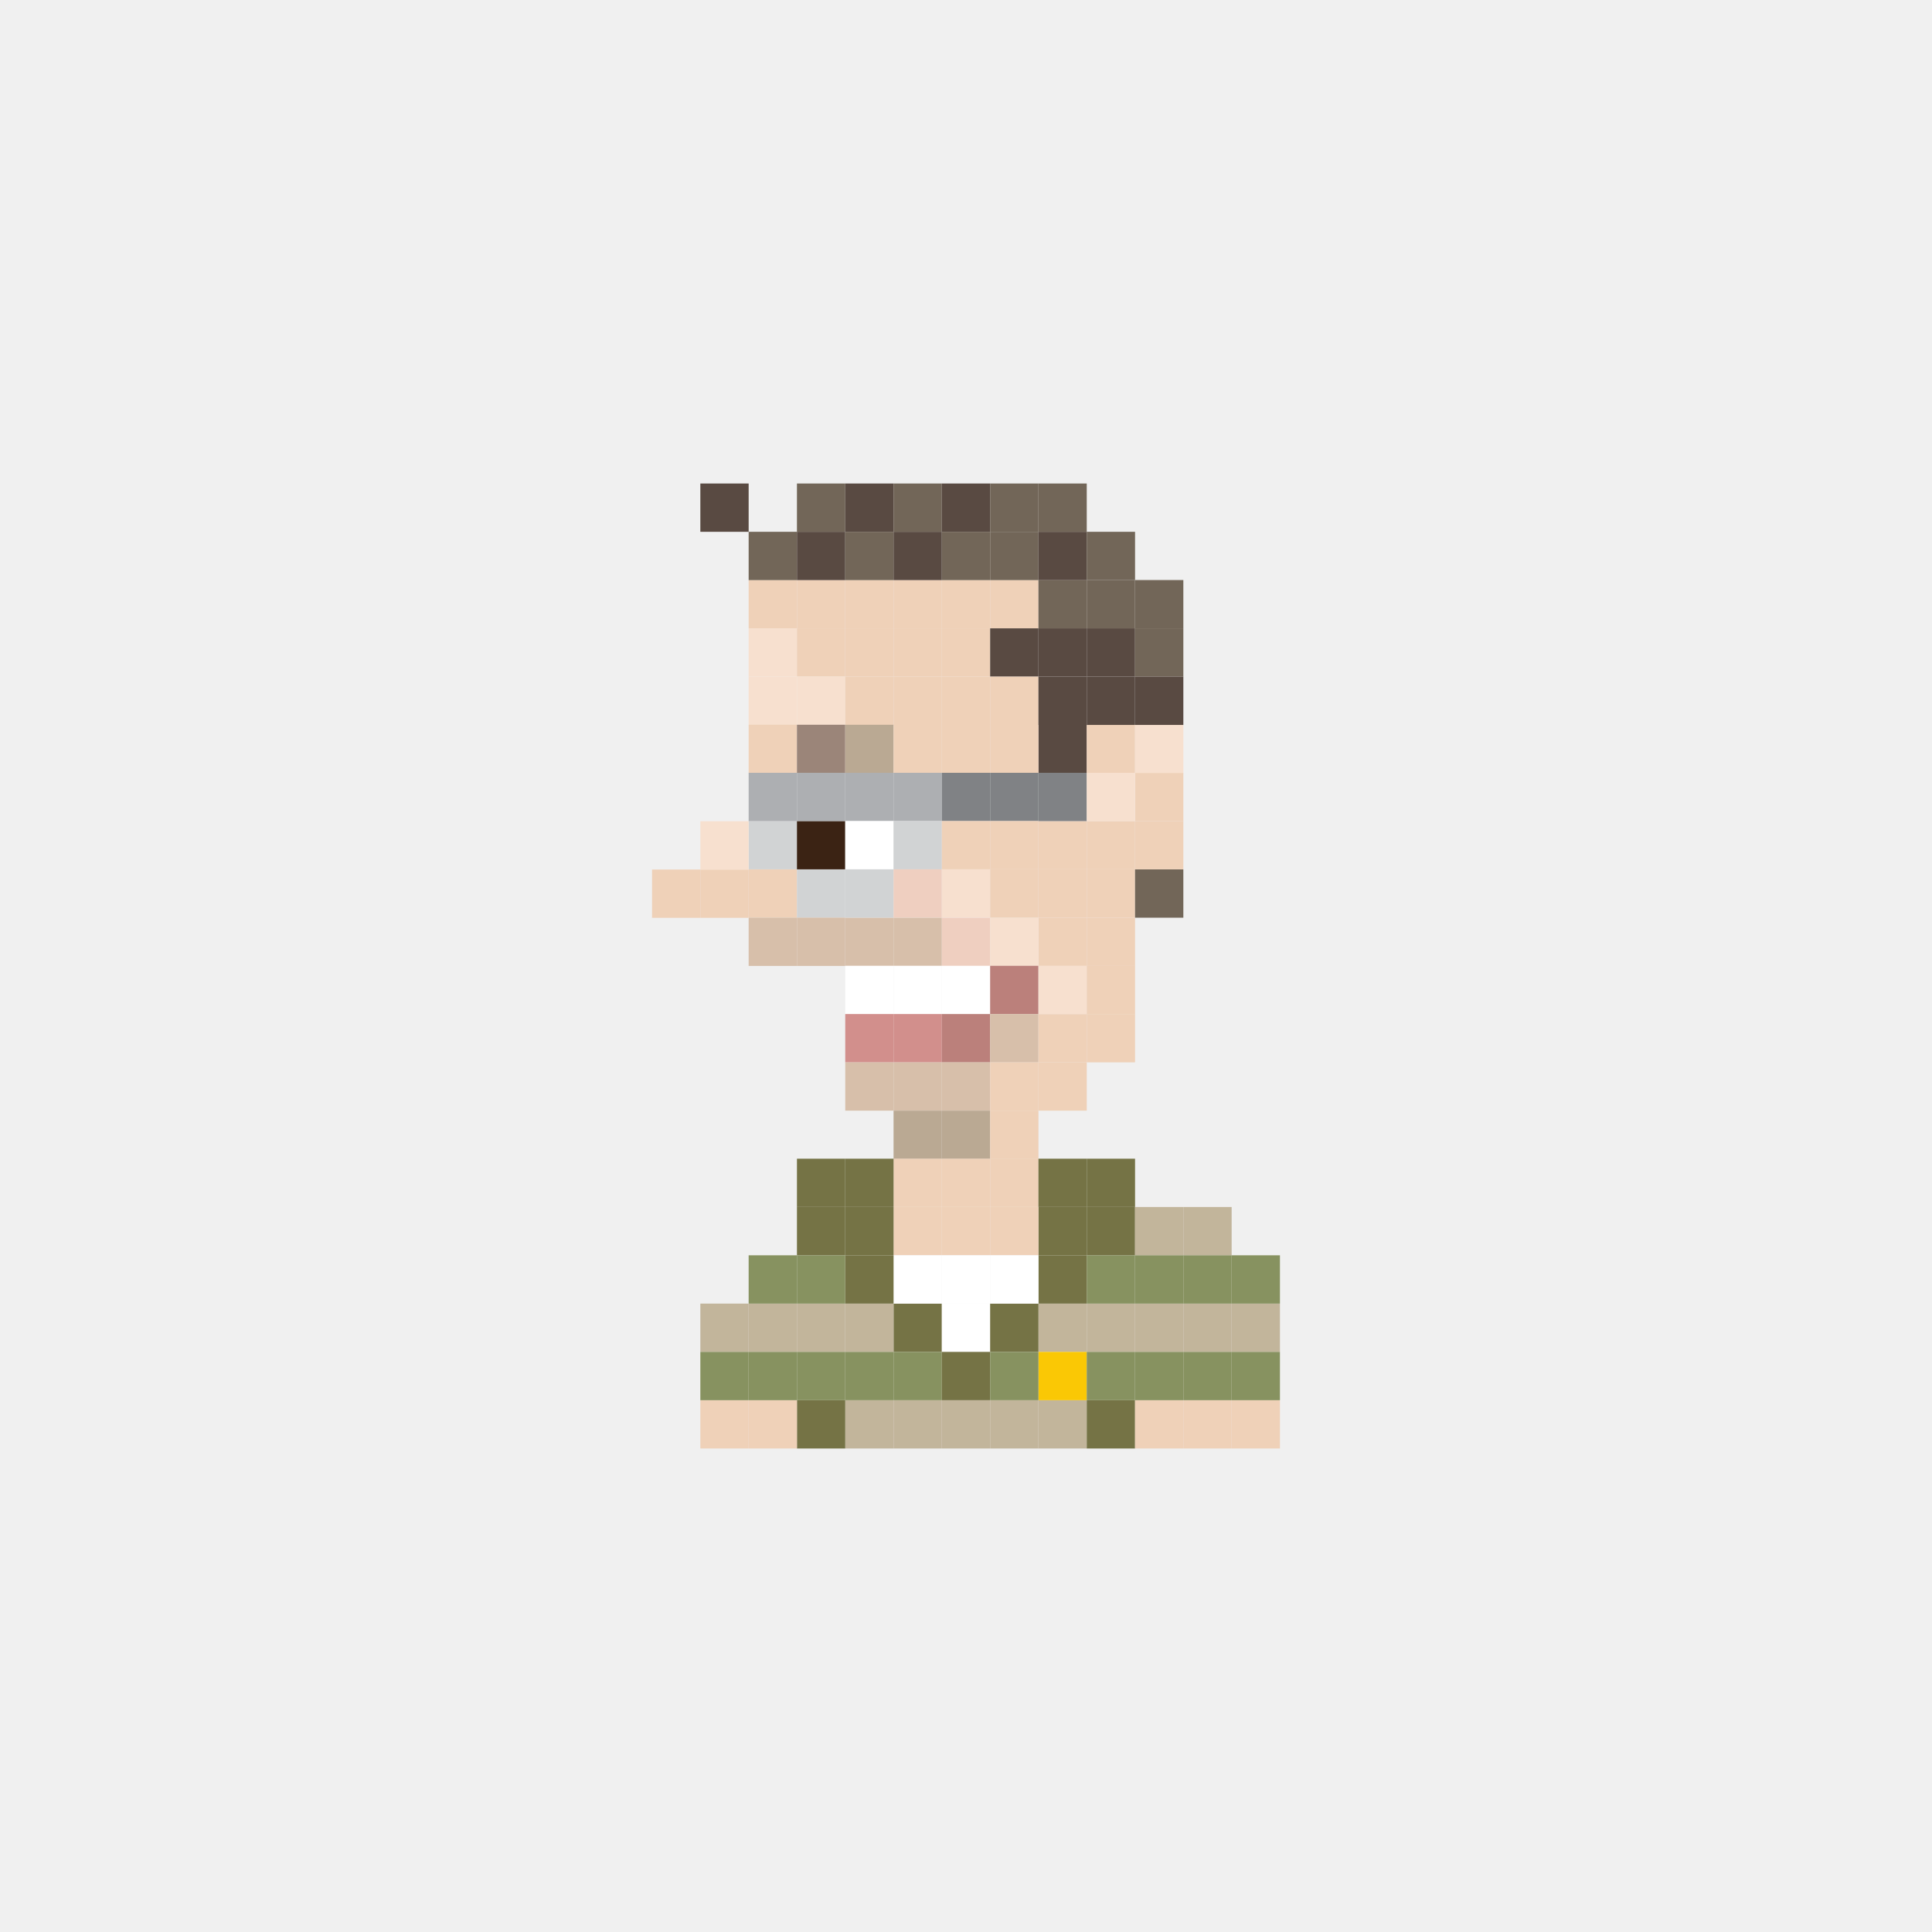
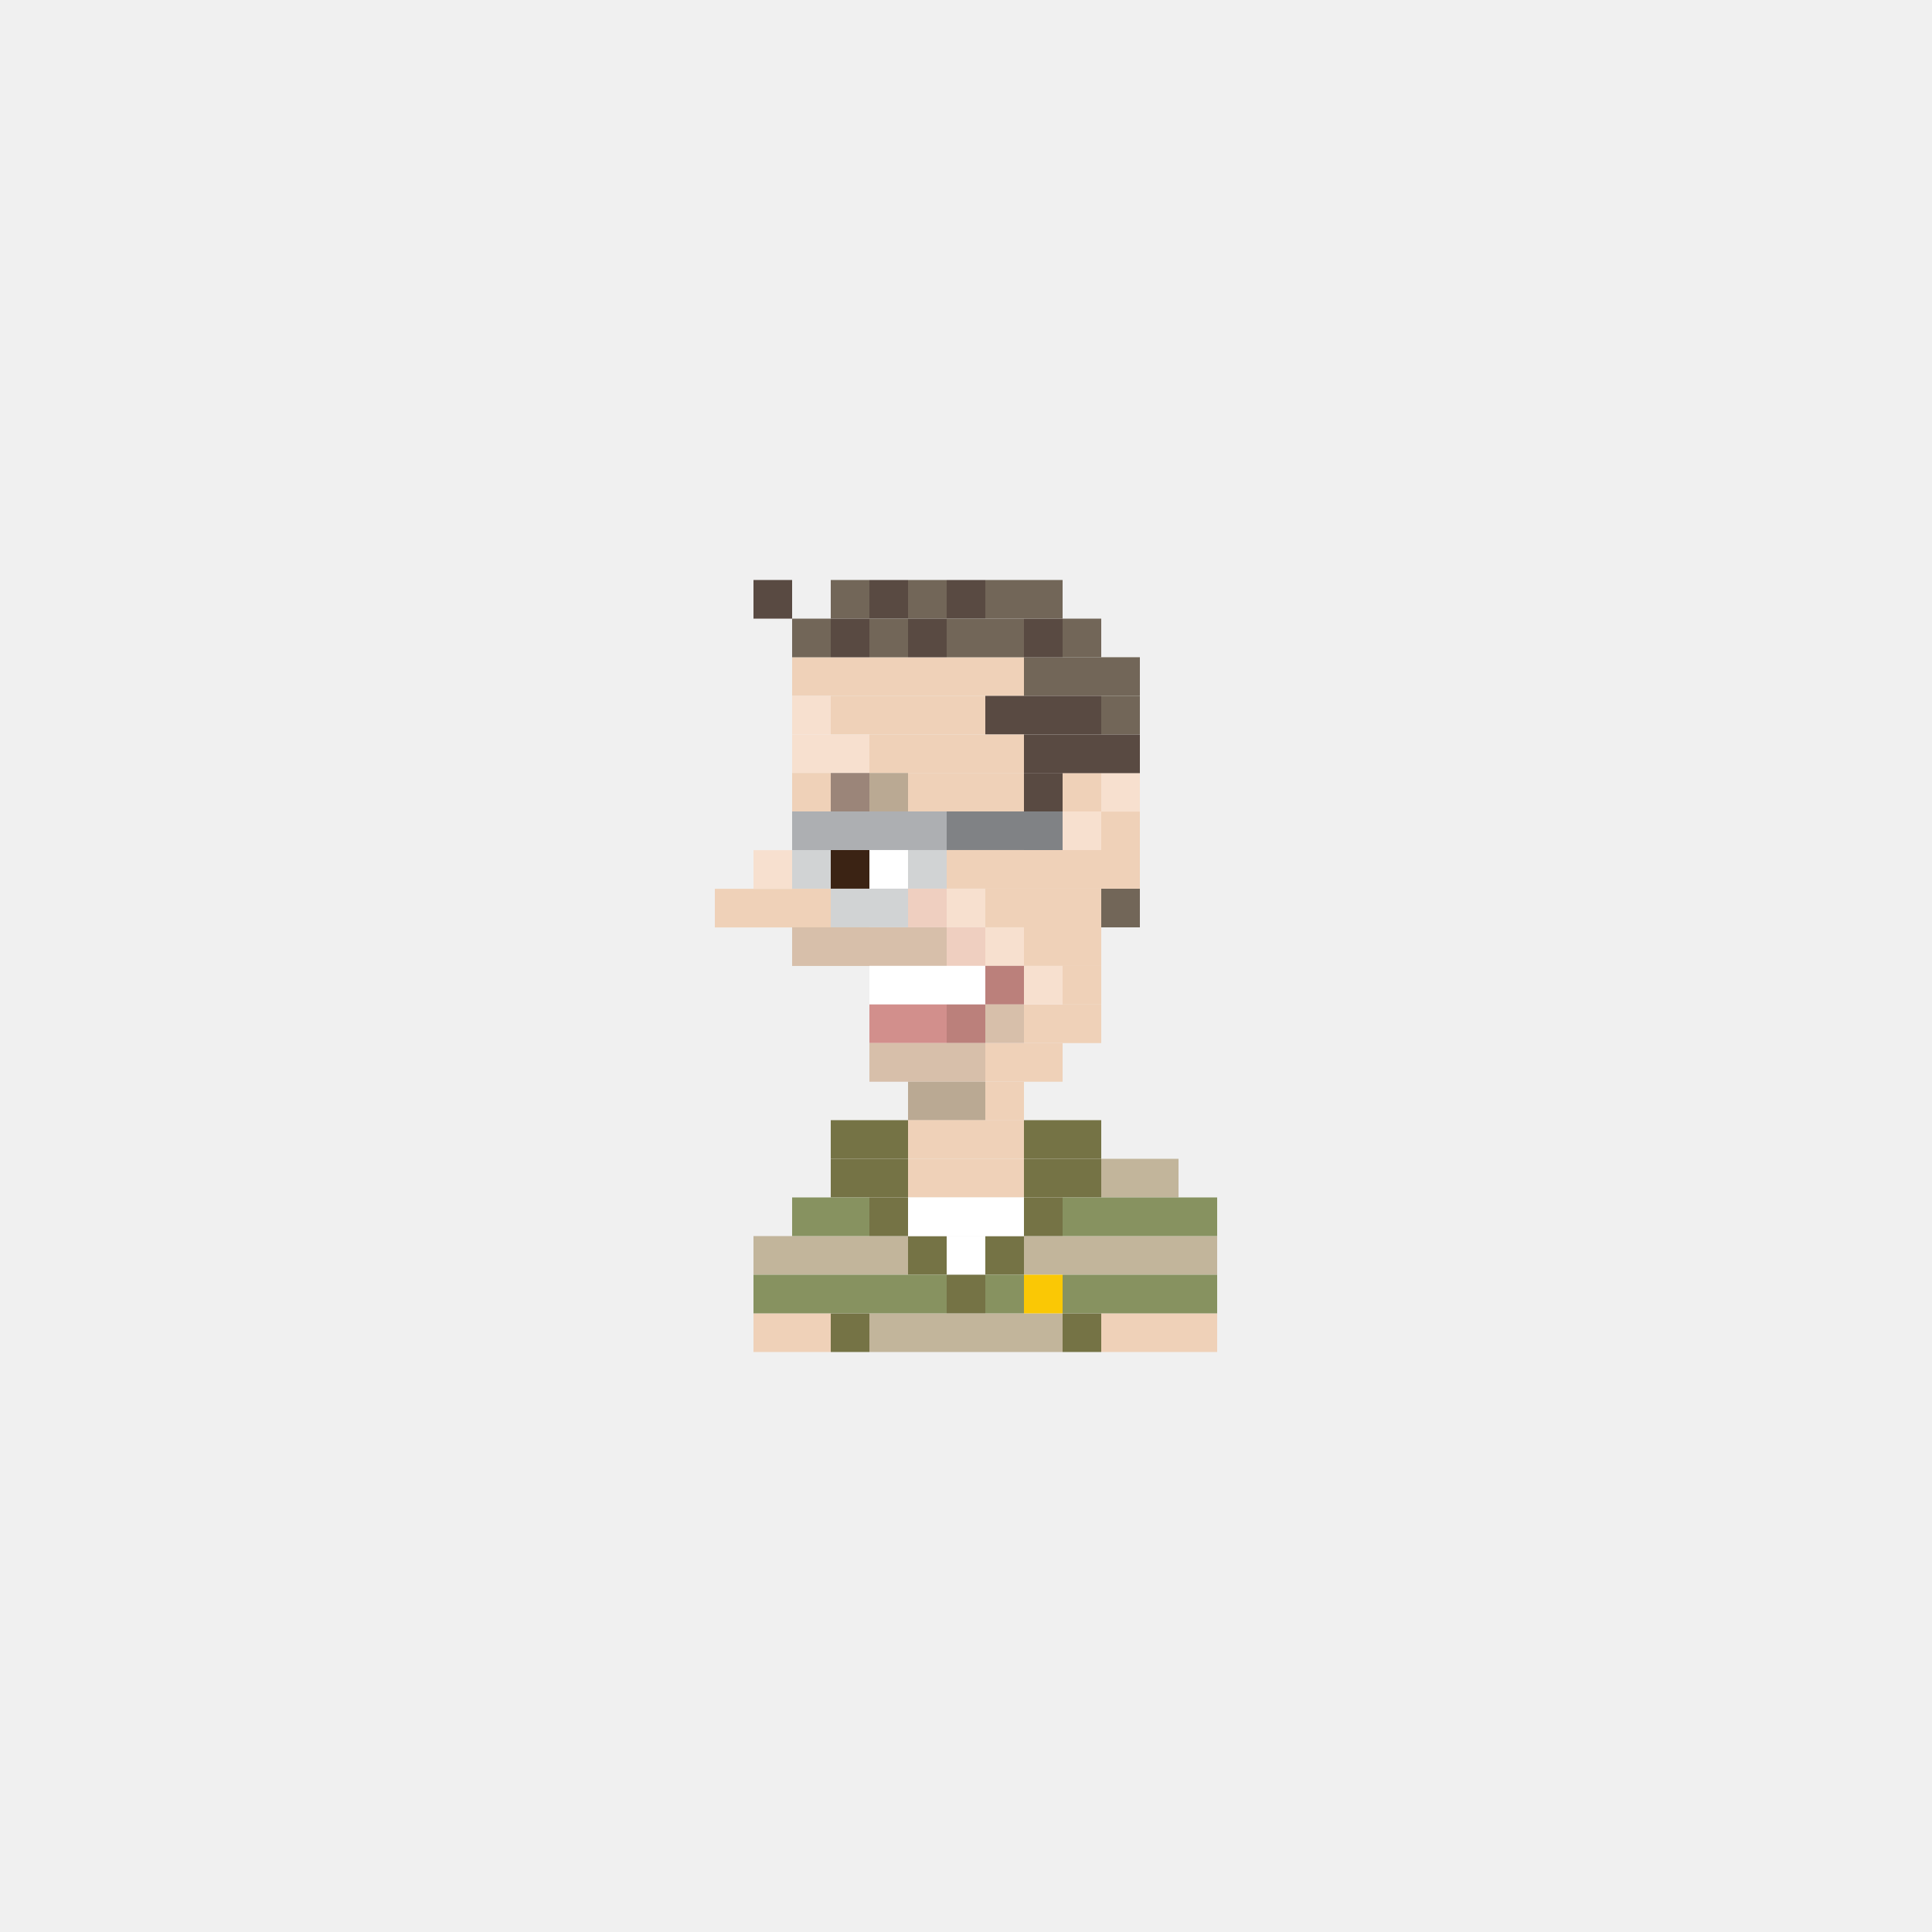
<svg xmlns="http://www.w3.org/2000/svg" version="1.1" id="Layer_1" x="0px" y="0px" width="300px" height="300px" viewBox="0 0 300 300" enable-background="new 0 0 300 300" xml:space="preserve">
  <g>
-     <rect x="123.75" y="75.078" fill="#726658" width="7.5" height="7.5" />
-     <rect x="131.25" y="75.078" fill="#594A42" width="7.5" height="7.5" />
-     <rect x="138.75" y="75.078" fill="#726658" width="7.5" height="7.5" />
-     <rect x="146.25" y="75.078" fill="#594A42" width="7.5" height="7.5" />
-     <rect x="116.25" y="90.068" fill="#EFD1B8" width="7.5" height="7.5" />
-     <rect x="123.75" y="90.068" fill="#EFD1B8" width="7.5" height="7.5" />
-     <rect x="131.25" y="90.068" fill="#EFD1B8" width="7.5" height="7.5" />
-     <rect x="138.75" y="90.068" fill="#EFD1B8" width="7.5" height="7.5" />
-     <rect x="146.25" y="90.068" fill="#EFD1B8" width="7.5" height="7.5" />
-     <rect x="153.75" y="90.068" fill="#EFD1B8" width="7.5" height="7.5" />
-     <rect x="116.25" y="97.568" fill="#F7E0CF" width="7.5" height="7.5" />
-     <rect x="123.75" y="97.568" fill="#EFD1B8" width="7.5" height="7.5" />
-     <rect x="131.25" y="97.568" fill="#EFD1B8" width="7.5" height="7.5" />
-     <rect x="138.75" y="97.568" fill="#EFD1B8" width="7.5" height="7.5" />
-     <rect x="146.25" y="97.568" fill="#EFD1B8" width="7.5" height="7.5" />
-     <rect x="153.75" y="97.568" fill="#594A42" width="7.5" height="7.5" />
-     <rect x="116.25" y="105.068" fill="#F7E0CF" width="7.5" height="7.5" />
-     <rect x="123.75" y="105.068" fill="#F7E0CF" width="7.5" height="7.5" />
-     <rect x="116.25" y="112.539" fill="#EFD1B8" width="7.5" height="7.5" />
-     <rect x="123.75" y="112.539" fill="#9B8579" width="7.5" height="7.5" />
-     <rect x="116.25" y="127.49" fill="#D1D3D4" width="7.5" height="7.5" />
-     <rect x="123.75" y="127.49" fill="#3B2314" width="7.5" height="7.5" />
-     <rect x="116.25" y="135" fill="#EFD1B8" width="7.5" height="7.5" />
-     <rect x="123.75" y="135" fill="#D1D3D4" width="7.5" height="7.5" />
-     <rect x="116.25" y="142.49" fill="#D7BFAA" width="7.5" height="7.5" />
-     <rect x="108.75" y="135.02" fill="#EFD1B8" width="7.5" height="7.5" />
-     <rect x="101.25" y="135.02" fill="#EFD1B8" width="7.5" height="7.5" />
-     <rect x="108.75" y="127.52" fill="#F7E0CF" width="7.5" height="7.5" />
-     <rect x="123.75" y="142.49" fill="#D7BFAA" width="7.5" height="7.5" />
-     <rect x="138.75" y="142.49" fill="#D7BFAA" width="7.5" height="7.5" />
-     <rect x="131.25" y="142.49" fill="#D7BFAA" width="7.5" height="7.5" />
-     <rect x="146.25" y="142.49" fill="#EFCFC0" width="7.5" height="7.5" />
-     <rect x="161.25" y="142.49" fill="#EFD1B8" width="7.5" height="7.5" />
-     <rect x="153.75" y="142.49" fill="#F7E0CF" width="7.5" height="7.5" />
-     <rect x="138.75" y="149.971" fill="#FFFFFF" width="7.5" height="7.5" />
-     <rect x="131.25" y="149.971" fill="#FFFFFF" width="7.5" height="7.5" />
-     <rect x="146.25" y="149.971" fill="#FFFFFF" width="7.5" height="7.5" />
-     <rect x="153.75" y="149.971" fill="#BB807B" width="7.5" height="7.5" />
-     <rect x="138.75" y="157.461" fill="#D28F8C" width="7.5" height="7.5" />
-     <rect x="131.25" y="157.461" fill="#D28F8C" width="7.5" height="7.5" />
-     <rect x="146.25" y="157.461" fill="#BB807B" width="7.5" height="7.5" />
-     <rect x="153.75" y="157.461" fill="#D7BFAA" width="7.5" height="7.5" />
-     <rect x="138.75" y="164.961" fill="#D7BFAA" width="7.5" height="7.5" />
-     <rect x="131.25" y="164.961" fill="#D7BFAA" width="7.5" height="7.5" />
-     <rect x="146.25" y="164.961" fill="#D7BFAA" width="7.5" height="7.5" />
-     <rect x="138.75" y="172.461" fill="#BAA993" width="7.5" height="7.5" />
-     <rect x="146.25" y="172.461" fill="#BAA993" width="7.5" height="7.5" />
-     <rect x="138.75" y="187.422" fill="#EFD1B8" width="7.5" height="7.5" />
-     <rect x="146.25" y="187.422" fill="#EFD1B8" width="7.5" height="7.5" />
-     <rect x="153.75" y="172.461" fill="#EFD1B8" width="7.5" height="7.5" />
-     <rect x="138.75" y="179.922" fill="#EFD1B8" width="7.5" height="7.5" />
-     <rect x="146.25" y="179.922" fill="#EFD1B8" width="7.5" height="7.5" />
-     <rect x="153.75" y="179.922" fill="#EFD1B8" width="7.5" height="7.5" />
-     <rect x="153.75" y="164.961" fill="#EFD1B8" width="7.5" height="7.5" />
-     <rect x="161.25" y="164.961" fill="#EFD1B8" width="7.5" height="7.5" />
-     <rect x="161.25" y="179.922" fill="#757345" width="7.5" height="7.5" />
-     <rect x="168.75" y="179.922" fill="#757345" width="7.5" height="7.5" />
-     <rect x="161.25" y="187.422" fill="#757345" width="7.5" height="7.5" />
-     <rect x="153.75" y="187.422" fill="#EFD1B8" width="7.5" height="7.5" />
-     <rect x="131.25" y="187.422" fill="#757345" width="7.5" height="7.5" />
-     <rect x="123.75" y="187.422" fill="#757345" width="7.5" height="7.5" />
-     <rect x="131.25" y="179.922" fill="#757345" width="7.5" height="7.5" />
-     <rect x="123.75" y="179.922" fill="#757345" width="7.5" height="7.5" />
-     <rect x="168.75" y="187.422" fill="#757345" width="7.5" height="7.5" />
-     <rect x="176.25" y="187.422" fill="#C2B59B" width="7.5" height="7.5" />
-     <rect x="183.75" y="187.422" fill="#C2B59B" width="7.5" height="7.5" />
-     <rect x="138.75" y="202.422" fill="#757345" width="7.5" height="7.5" />
-     <rect x="146.25" y="202.422" fill="#FFFFFF" width="7.5" height="7.5" />
-     <rect x="161.25" y="202.422" fill="#C2B59B" width="7.5" height="7.5" />
-     <rect x="153.75" y="202.422" fill="#757345" width="7.5" height="7.5" />
-     <rect x="131.25" y="202.422" fill="#C2B59B" width="7.5" height="7.5" />
-     <rect x="123.75" y="202.422" fill="#C2B59B" width="7.5" height="7.5" />
-     <rect x="116.25" y="202.422" fill="#C2B59B" width="7.5" height="7.5" />
-     <rect x="168.75" y="202.422" fill="#C2B59B" width="7.5" height="7.5" />
-     <rect x="176.25" y="202.422" fill="#C2B59B" width="7.5" height="7.5" />
-     <rect x="183.75" y="202.422" fill="#C2B59B" width="7.5" height="7.5" />
-     <rect x="191.25" y="202.422" fill="#C2B59B" width="7.5" height="7.5" />
-     <rect x="138.75" y="217.422" fill="#C2B59B" width="7.5" height="7.5" />
-     <rect x="146.25" y="217.422" fill="#C2B59B" width="7.5" height="7.5" />
-     <rect x="161.25" y="217.422" fill="#C2B59B" width="7.5" height="7.5" />
-     <rect x="153.75" y="217.422" fill="#C2B59B" width="7.5" height="7.5" />
-     <rect x="131.25" y="217.422" fill="#C2B59B" width="7.5" height="7.5" />
-     <rect x="123.75" y="217.422" fill="#757345" width="7.5" height="7.5" />
-     <rect x="116.25" y="217.422" fill="#EFD1B8" width="7.5" height="7.5" />
-     <rect x="168.75" y="217.422" fill="#757345" width="7.5" height="7.5" />
-     <rect x="176.25" y="217.422" fill="#EFD1B8" width="7.5" height="7.5" />
-     <rect x="183.75" y="217.422" fill="#EFD1B8" width="7.5" height="7.5" />
-     <rect x="191.25" y="217.422" fill="#EFD1B8" width="7.5" height="7.5" />
-     <rect x="138.75" y="194.922" fill="#FFFFFF" width="7.5" height="7.5" />
-     <rect x="146.25" y="194.922" fill="#FFFFFF" width="7.5" height="7.5" />
-     <rect x="161.25" y="194.922" fill="#757345" width="7.5" height="7.5" />
-     <rect x="153.75" y="194.922" fill="#FFFFFF" width="7.5" height="7.5" />
-     <rect x="131.25" y="194.922" fill="#757345" width="7.5" height="7.5" />
-     <rect x="123.75" y="194.922" fill="#879260" width="7.5" height="7.5" />
-     <rect x="116.25" y="194.922" fill="#879260" width="7.5" height="7.5" />
-     <rect x="168.75" y="194.922" fill="#879260" width="7.5" height="7.5" />
-     <rect x="176.25" y="194.922" fill="#879260" width="7.5" height="7.5" />
-     <rect x="183.75" y="194.922" fill="#879260" width="7.5" height="7.5" />
-     <rect x="191.25" y="194.922" fill="#879260" width="7.5" height="7.5" />
-     <rect x="138.75" y="209.922" fill="#879260" width="7.5" height="7.5" />
-     <rect x="146.25" y="209.922" fill="#757345" width="7.5" height="7.5" />
-     <rect x="161.25" y="209.922" fill="#FAC805" width="7.5" height="7.5" />
-     <rect x="153.75" y="209.922" fill="#879260" width="7.5" height="7.5" />
-     <rect x="131.25" y="209.922" fill="#879260" width="7.5" height="7.5" />
-     <rect x="123.75" y="209.922" fill="#879260" width="7.5" height="7.5" />
-     <rect x="116.25" y="209.922" fill="#879260" width="7.5" height="7.5" />
-     <rect x="108.75" y="202.422" fill="#C2B59B" width="7.5" height="7.5" />
-     <rect x="108.75" y="217.422" fill="#EFD1B8" width="7.5" height="7.5" />
-     <rect x="108.75" y="209.922" fill="#879260" width="7.5" height="7.5" />
-     <rect x="168.75" y="209.922" fill="#879260" width="7.5" height="7.5" />
-     <rect x="176.25" y="209.922" fill="#879260" width="7.5" height="7.5" />
-     <rect x="183.75" y="209.922" fill="#879260" width="7.5" height="7.5" />
-     <rect x="191.25" y="209.922" fill="#879260" width="7.5" height="7.5" />
-     <rect x="168.75" y="142.49" fill="#EFD1B8" width="7.5" height="7.5" />
-     <rect x="161.25" y="135" fill="#EFD1B8" width="7.5" height="7.5" />
-     <rect x="168.75" y="135" fill="#EFD1B8" width="7.5" height="7.5" />
-     <rect x="161.25" y="157.461" fill="#EFD1B8" width="7.5" height="7.5" />
-     <rect x="168.75" y="157.461" fill="#EFD1B8" width="7.5" height="7.5" />
-     <rect x="161.25" y="149.971" fill="#F7E0CF" width="7.5" height="7.5" />
-     <rect x="168.75" y="149.971" fill="#EFD1B8" width="7.5" height="7.5" />
-     <rect x="161.25" y="127.49" fill="#EFD1B8" width="7.5" height="7.5" />
-     <rect x="168.75" y="127.49" fill="#EFD1B8" width="7.5" height="7.5" />
-     <rect x="161.25" y="112.539" fill="#594A42" width="7.5" height="7.5" />
-     <rect x="168.75" y="112.539" fill="#EFD1B8" width="7.5" height="7.5" />
-     <rect x="176.25" y="127.49" fill="#EFD1B8" width="7.5" height="7.5" />
-     <rect x="176.25" y="120" fill="#EFD1B8" width="7.5" height="7.5" />
-     <rect x="131.25" y="105.068" fill="#EFD1B8" width="7.5" height="7.5" />
-     <rect x="138.75" y="105.068" fill="#EFD1B8" width="7.5" height="7.5" />
-     <rect x="146.25" y="105.068" fill="#EFD1B8" width="7.5" height="7.5" />
-     <rect x="153.75" y="105.068" fill="#EFD1B8" width="7.5" height="7.5" />
-     <rect x="131.25" y="112.539" fill="#BAA993" width="7.5" height="7.5" />
-     <rect x="138.75" y="112.539" fill="#EFD1B8" width="7.5" height="7.5" />
-     <rect x="146.25" y="112.539" fill="#EFD1B8" width="7.5" height="7.5" />
-     <rect x="153.75" y="112.539" fill="#EFD1B8" width="7.5" height="7.5" />
-     <rect x="116.25" y="120" fill="#ADAFB2" width="7.5" height="7.5" />
-     <rect x="123.75" y="120" fill="#ADAFB2" width="7.5" height="7.5" />
-     <rect x="161.25" y="120" fill="#808285" width="7.5" height="7.5" />
-     <rect x="168.75" y="120" fill="#F7E0CF" width="7.5" height="7.5" />
-     <rect x="131.25" y="120" fill="#ADAFB2" width="7.5" height="7.5" />
-     <rect x="138.75" y="120" fill="#ADAFB2" width="7.5" height="7.5" />
-     <rect x="146.25" y="120" fill="#808285" width="7.5" height="7.5" />
-     <rect x="153.75" y="120" fill="#808285" width="7.5" height="7.5" />
-     <rect x="131.25" y="127.49" fill="#FFFFFF" width="7.5" height="7.5" />
-     <rect x="138.75" y="127.49" fill="#D1D3D4" width="7.5" height="7.5" />
-     <rect x="146.25" y="127.49" fill="#EFD1B8" width="7.5" height="7.5" />
-     <rect x="153.75" y="127.49" fill="#EFD1B8" width="7.5" height="7.5" />
-     <rect x="131.25" y="134.99" fill="#D1D3D4" width="7.5" height="7.5" />
-     <rect x="138.75" y="134.99" fill="#EFCFC0" width="7.5" height="7.5" />
-     <rect x="146.25" y="134.99" fill="#F7E0CF" width="7.5" height="7.5" />
-     <rect x="153.75" y="134.99" fill="#EFD1B8" width="7.5" height="7.5" />
-     <rect x="161.25" y="90.068" fill="#726658" width="7.5" height="7.5" />
-     <rect x="168.75" y="90.068" fill="#726658" width="7.5" height="7.5" />
-     <rect x="116.25" y="82.578" fill="#726658" width="7.5" height="7.5" />
-     <rect x="108.75" y="75.078" fill="#594A42" width="7.5" height="7.5" />
-     <rect x="123.75" y="82.578" fill="#594A42" width="7.5" height="7.5" />
-     <rect x="131.25" y="82.578" fill="#726658" width="7.5" height="7.5" />
-     <rect x="138.75" y="82.578" fill="#594A42" width="7.5" height="7.5" />
-     <rect x="146.25" y="82.578" fill="#726658" width="7.5" height="7.5" />
-     <rect x="153.75" y="82.578" fill="#726658" width="7.5" height="7.5" />
-     <rect x="161.25" y="82.578" fill="#594A42" width="7.5" height="7.5" />
-     <rect x="153.75" y="75.078" fill="#726658" width="7.5" height="7.5" />
-     <rect x="161.25" y="75.078" fill="#726658" width="7.5" height="7.5" />
-     <rect x="168.75" y="82.578" fill="#726658" width="7.5" height="7.5" />
-     <rect x="176.25" y="90.068" fill="#726658" width="7.5" height="7.5" />
-     <rect x="161.25" y="97.568" fill="#594A42" width="7.5" height="7.5" />
-     <rect x="168.75" y="97.568" fill="#594A42" width="7.5" height="7.5" />
-     <rect x="161.25" y="105.068" fill="#594A42" width="7.5" height="7.5" />
-     <rect x="168.75" y="105.068" fill="#594A42" width="7.5" height="7.5" />
-     <rect x="176.25" y="112.539" fill="#F7E0CF" width="7.5" height="7.5" />
-     <rect x="176.25" y="97.568" fill="#726658" width="7.5" height="7.5" />
-     <rect x="176.25" y="105.068" fill="#594A42" width="7.5" height="7.5" />
-     <rect x="176.25" y="135" fill="#726658" width="7.5" height="7.5" />
+     <rect x="129" y="90.062" fill="#726658" width="6" height="6" />
+     <rect x="135" y="90.062" fill="#594A42" width="6" height="6" />
+     <rect x="141" y="90.062" fill="#726658" width="6" height="6" />
+     <rect x="147" y="90.062" fill="#594A42" width="6" height="6" />
+     <rect x="123" y="102.055" fill="#EFD1B8" width="6" height="6" />
+     <rect x="129" y="102.055" fill="#EFD1B8" width="6" height="6" />
+     <rect x="135" y="102.055" fill="#EFD1B8" width="6" height="6" />
+     <rect x="141" y="102.055" fill="#EFD1B8" width="6" height="6" />
+     <rect x="147" y="102.055" fill="#EFD1B8" width="6" height="6" />
+     <rect x="153" y="102.055" fill="#EFD1B8" width="6" height="6" />
+     <rect x="123" y="108.055" fill="#F7E0CF" width="6" height="6" />
+     <rect x="129" y="108.055" fill="#EFD1B8" width="6" height="6" />
+     <rect x="135" y="108.055" fill="#EFD1B8" width="6" height="6" />
+     <rect x="141" y="108.055" fill="#EFD1B8" width="6" height="6" />
+     <rect x="147" y="108.055" fill="#EFD1B8" width="6" height="6" />
+     <rect x="153" y="108.055" fill="#594A42" width="6" height="6" />
+     <rect x="123" y="114.055" fill="#F7E0CF" width="6" height="6" />
+     <rect x="129" y="114.055" fill="#F7E0CF" width="6" height="6" />
+     <rect x="123" y="120.031" fill="#EFD1B8" width="6" height="6" />
+     <rect x="129" y="120.031" fill="#9B8579" width="6" height="6" />
+     <rect x="123" y="131.992" fill="#D1D3D4" width="6" height="6" />
+     <rect x="129" y="131.992" fill="#3B2314" width="6" height="6" />
+     <rect x="123" y="138" fill="#EFD1B8" width="6" height="6" />
+     <rect x="129" y="138" fill="#D1D3D4" width="6" height="6" />
+     <rect x="123" y="143.992" fill="#D7BFAA" width="6" height="6" />
+     <rect x="117" y="138.016" fill="#EFD1B8" width="6" height="6" />
+     <rect x="111" y="138.016" fill="#EFD1B8" width="6" height="6" />
+     <rect x="117" y="132.016" fill="#F7E0CF" width="6" height="6" />
+     <rect x="129" y="143.992" fill="#D7BFAA" width="6" height="6" />
+     <rect x="141" y="143.992" fill="#D7BFAA" width="6" height="6" />
+     <rect x="135" y="143.992" fill="#D7BFAA" width="6" height="6" />
+     <rect x="147" y="143.992" fill="#EFCFC0" width="6" height="6" />
+     <rect x="159" y="143.992" fill="#EFD1B8" width="6" height="6" />
+     <rect x="153" y="143.992" fill="#F7E0CF" width="6" height="6" />
+     <rect x="141" y="149.977" fill="#FFFFFF" width="6" height="6" />
+     <rect x="135" y="149.977" fill="#FFFFFF" width="6" height="6" />
+     <rect x="147" y="149.977" fill="#FFFFFF" width="6" height="6" />
+     <rect x="153" y="149.977" fill="#BB807B" width="6" height="6" />
+     <rect x="141" y="155.969" fill="#D28F8C" width="6" height="6" />
+     <rect x="135" y="155.969" fill="#D28F8C" width="6" height="6" />
+     <rect x="147" y="155.969" fill="#BB807B" width="6" height="6" />
+     <rect x="153" y="155.969" fill="#D7BFAA" width="6" height="6" />
+     <rect x="141" y="161.969" fill="#D7BFAA" width="6" height="6" />
+     <rect x="135" y="161.969" fill="#D7BFAA" width="6" height="6" />
+     <rect x="147" y="161.969" fill="#D7BFAA" width="6" height="6" />
+     <rect x="141" y="167.969" fill="#BAA993" width="6" height="6" />
+     <rect x="147" y="167.969" fill="#BAA993" width="6" height="6" />
+     <rect x="141" y="179.938" fill="#EFD1B8" width="6" height="6" />
+     <rect x="147" y="179.938" fill="#EFD1B8" width="6" height="6" />
+     <rect x="153" y="167.969" fill="#EFD1B8" width="6" height="6" />
+     <rect x="141" y="173.938" fill="#EFD1B8" width="6" height="6" />
+     <rect x="147" y="173.938" fill="#EFD1B8" width="6" height="6" />
+     <rect x="153" y="173.938" fill="#EFD1B8" width="6" height="6" />
+     <rect x="153" y="161.969" fill="#EFD1B8" width="6" height="6" />
+     <rect x="159" y="161.969" fill="#EFD1B8" width="6" height="6" />
+     <rect x="159" y="173.938" fill="#757345" width="6" height="6" />
+     <rect x="165" y="173.938" fill="#757345" width="6" height="6" />
+     <rect x="159" y="179.938" fill="#757345" width="6" height="6" />
+     <rect x="153" y="179.938" fill="#EFD1B8" width="6" height="6" />
+     <rect x="135" y="179.938" fill="#757345" width="6" height="6" />
+     <rect x="129" y="179.938" fill="#757345" width="6" height="6" />
+     <rect x="135" y="173.938" fill="#757345" width="6" height="6" />
+     <rect x="129" y="173.938" fill="#757345" width="6" height="6" />
+     <rect x="165" y="179.938" fill="#757345" width="6" height="6" />
+     <rect x="171" y="179.938" fill="#C2B59B" width="6" height="6" />
+     <rect x="177" y="179.938" fill="#C2B59B" width="6" height="6" />
+     <rect x="141" y="191.938" fill="#757345" width="6" height="6" />
+     <rect x="147" y="191.938" fill="#FFFFFF" width="6" height="6" />
+     <rect x="159" y="191.938" fill="#C2B59B" width="6" height="6" />
+     <rect x="153" y="191.938" fill="#757345" width="6" height="6" />
+     <rect x="135" y="191.938" fill="#C2B59B" width="6" height="6" />
+     <rect x="129" y="191.938" fill="#C2B59B" width="6" height="6" />
+     <rect x="123" y="191.938" fill="#C2B59B" width="6" height="6" />
+     <rect x="165" y="191.938" fill="#C2B59B" width="6" height="6" />
+     <rect x="171" y="191.938" fill="#C2B59B" width="6" height="6" />
+     <rect x="177" y="191.938" fill="#C2B59B" width="6" height="6" />
+     <rect x="183" y="191.938" fill="#C2B59B" width="6" height="6" />
+     <rect x="141" y="203.938" fill="#C2B59B" width="6" height="6" />
+     <rect x="147" y="203.938" fill="#C2B59B" width="6" height="6" />
+     <rect x="159" y="203.938" fill="#C2B59B" width="6" height="6" />
+     <rect x="153" y="203.938" fill="#C2B59B" width="6" height="6" />
+     <rect x="135" y="203.938" fill="#C2B59B" width="6" height="6" />
+     <rect x="129" y="203.938" fill="#757345" width="6" height="6" />
+     <rect x="123" y="203.938" fill="#EFD1B8" width="6" height="6" />
+     <rect x="165" y="203.938" fill="#757345" width="6" height="6" />
+     <rect x="171" y="203.938" fill="#EFD1B8" width="6" height="6" />
+     <rect x="177" y="203.938" fill="#EFD1B8" width="6" height="6" />
+     <rect x="183" y="203.938" fill="#EFD1B8" width="6" height="6" />
+     <rect x="141" y="185.938" fill="#FFFFFF" width="6" height="6" />
+     <rect x="147" y="185.938" fill="#FFFFFF" width="6" height="6" />
+     <rect x="159" y="185.938" fill="#757345" width="6" height="6" />
+     <rect x="153" y="185.938" fill="#FFFFFF" width="6" height="6" />
+     <rect x="135" y="185.938" fill="#757345" width="6" height="6" />
+     <rect x="129" y="185.938" fill="#879260" width="6" height="6" />
+     <rect x="123" y="185.938" fill="#879260" width="6" height="6" />
+     <rect x="165" y="185.938" fill="#879260" width="6" height="6" />
+     <rect x="171" y="185.938" fill="#879260" width="6" height="6" />
+     <rect x="177" y="185.938" fill="#879260" width="6" height="6" />
+     <rect x="183" y="185.938" fill="#879260" width="6" height="6" />
+     <rect x="141" y="197.938" fill="#879260" width="6" height="6" />
+     <rect x="147" y="197.938" fill="#757345" width="6" height="6" />
+     <rect x="159" y="197.938" fill="#FAC805" width="6" height="6" />
+     <rect x="153" y="197.938" fill="#879260" width="6" height="6" />
+     <rect x="135" y="197.938" fill="#879260" width="6" height="6" />
+     <rect x="129" y="197.938" fill="#879260" width="6" height="6" />
+     <rect x="123" y="197.938" fill="#879260" width="6" height="6" />
+     <rect x="117" y="191.938" fill="#C2B59B" width="6" height="6" />
+     <rect x="117" y="203.938" fill="#EFD1B8" width="6" height="6" />
+     <rect x="117" y="197.938" fill="#879260" width="6" height="6" />
+     <rect x="165" y="197.938" fill="#879260" width="6" height="6" />
+     <rect x="171" y="197.938" fill="#879260" width="6" height="6" />
+     <rect x="177" y="197.938" fill="#879260" width="6" height="6" />
+     <rect x="183" y="197.938" fill="#879260" width="6" height="6" />
+     <rect x="165" y="143.992" fill="#EFD1B8" width="6" height="6" />
+     <rect x="159" y="138" fill="#EFD1B8" width="6" height="6" />
+     <rect x="165" y="138" fill="#EFD1B8" width="6" height="6" />
+     <rect x="159" y="155.969" fill="#EFD1B8" width="6" height="6" />
+     <rect x="165" y="155.969" fill="#EFD1B8" width="6" height="6" />
+     <rect x="159" y="149.977" fill="#F7E0CF" width="6" height="6" />
+     <rect x="165" y="149.977" fill="#EFD1B8" width="6" height="6" />
+     <rect x="159" y="131.992" fill="#EFD1B8" width="6" height="6" />
+     <rect x="165" y="131.992" fill="#EFD1B8" width="6" height="6" />
+     <rect x="159" y="120.031" fill="#594A42" width="6" height="6" />
+     <rect x="165" y="120.031" fill="#EFD1B8" width="6" height="6" />
+     <rect x="171" y="131.992" fill="#EFD1B8" width="6" height="6" />
+     <rect x="171" y="126" fill="#EFD1B8" width="6" height="6" />
+     <rect x="135" y="114.055" fill="#EFD1B8" width="6" height="6" />
+     <rect x="141" y="114.055" fill="#EFD1B8" width="6" height="6" />
+     <rect x="147" y="114.055" fill="#EFD1B8" width="6" height="6" />
+     <rect x="153" y="114.055" fill="#EFD1B8" width="6" height="6" />
+     <rect x="135" y="120.031" fill="#BAA993" width="6" height="6" />
+     <rect x="141" y="120.031" fill="#EFD1B8" width="6" height="6" />
+     <rect x="147" y="120.031" fill="#EFD1B8" width="6" height="6" />
+     <rect x="153" y="120.031" fill="#EFD1B8" width="6" height="6" />
+     <rect x="123" y="126" fill="#ADAFB2" width="6" height="6" />
+     <rect x="129" y="126" fill="#ADAFB2" width="6" height="6" />
+     <rect x="159" y="126" fill="#808285" width="6" height="6" />
+     <rect x="165" y="126" fill="#F7E0CF" width="6" height="6" />
+     <rect x="135" y="126" fill="#ADAFB2" width="6" height="6" />
+     <rect x="141" y="126" fill="#ADAFB2" width="6" height="6" />
+     <rect x="147" y="126" fill="#808285" width="6" height="6" />
+     <rect x="153" y="126" fill="#808285" width="6" height="6" />
+     <rect x="135" y="131.992" fill="#FFFFFF" width="6" height="6" />
+     <rect x="141" y="131.992" fill="#D1D3D4" width="6" height="6" />
+     <rect x="147" y="131.992" fill="#EFD1B8" width="6" height="6" />
+     <rect x="153" y="131.992" fill="#EFD1B8" width="6" height="6" />
+     <rect x="135" y="137.992" fill="#D1D3D4" width="6" height="6" />
+     <rect x="141" y="137.992" fill="#EFCFC0" width="6" height="6" />
+     <rect x="147" y="137.992" fill="#F7E0CF" width="6" height="6" />
+     <rect x="153" y="137.992" fill="#EFD1B8" width="6" height="6" />
+     <rect x="159" y="102.055" fill="#726658" width="6" height="6" />
+     <rect x="165" y="102.055" fill="#726658" width="6" height="6" />
+     <rect x="123" y="96.062" fill="#726658" width="6" height="6" />
+     <rect x="117" y="90.062" fill="#594A42" width="6" height="6" />
+     <rect x="129" y="96.062" fill="#594A42" width="6" height="6" />
+     <rect x="135" y="96.062" fill="#726658" width="6" height="6" />
+     <rect x="141" y="96.062" fill="#594A42" width="6" height="6" />
+     <rect x="147" y="96.062" fill="#726658" width="6" height="6" />
+     <rect x="153" y="96.062" fill="#726658" width="6" height="6" />
+     <rect x="159" y="96.062" fill="#594A42" width="6" height="6" />
+     <rect x="153" y="90.062" fill="#726658" width="6" height="6" />
+     <rect x="159" y="90.062" fill="#726658" width="6" height="6" />
+     <rect x="165" y="96.062" fill="#726658" width="6" height="6" />
+     <rect x="171" y="102.055" fill="#726658" width="6" height="6" />
+     <rect x="159" y="108.055" fill="#594A42" width="6" height="6" />
+     <rect x="165" y="108.055" fill="#594A42" width="6" height="6" />
+     <rect x="159" y="114.055" fill="#594A42" width="6" height="6" />
+     <rect x="165" y="114.055" fill="#594A42" width="6" height="6" />
+     <rect x="171" y="120.031" fill="#F7E0CF" width="6" height="6" />
+     <rect x="171" y="108.055" fill="#726658" width="6" height="6" />
+     <rect x="171" y="114.055" fill="#594A42" width="6" height="6" />
+     <rect x="171" y="138" fill="#726658" width="6" height="6" />
  </g>
</svg>
